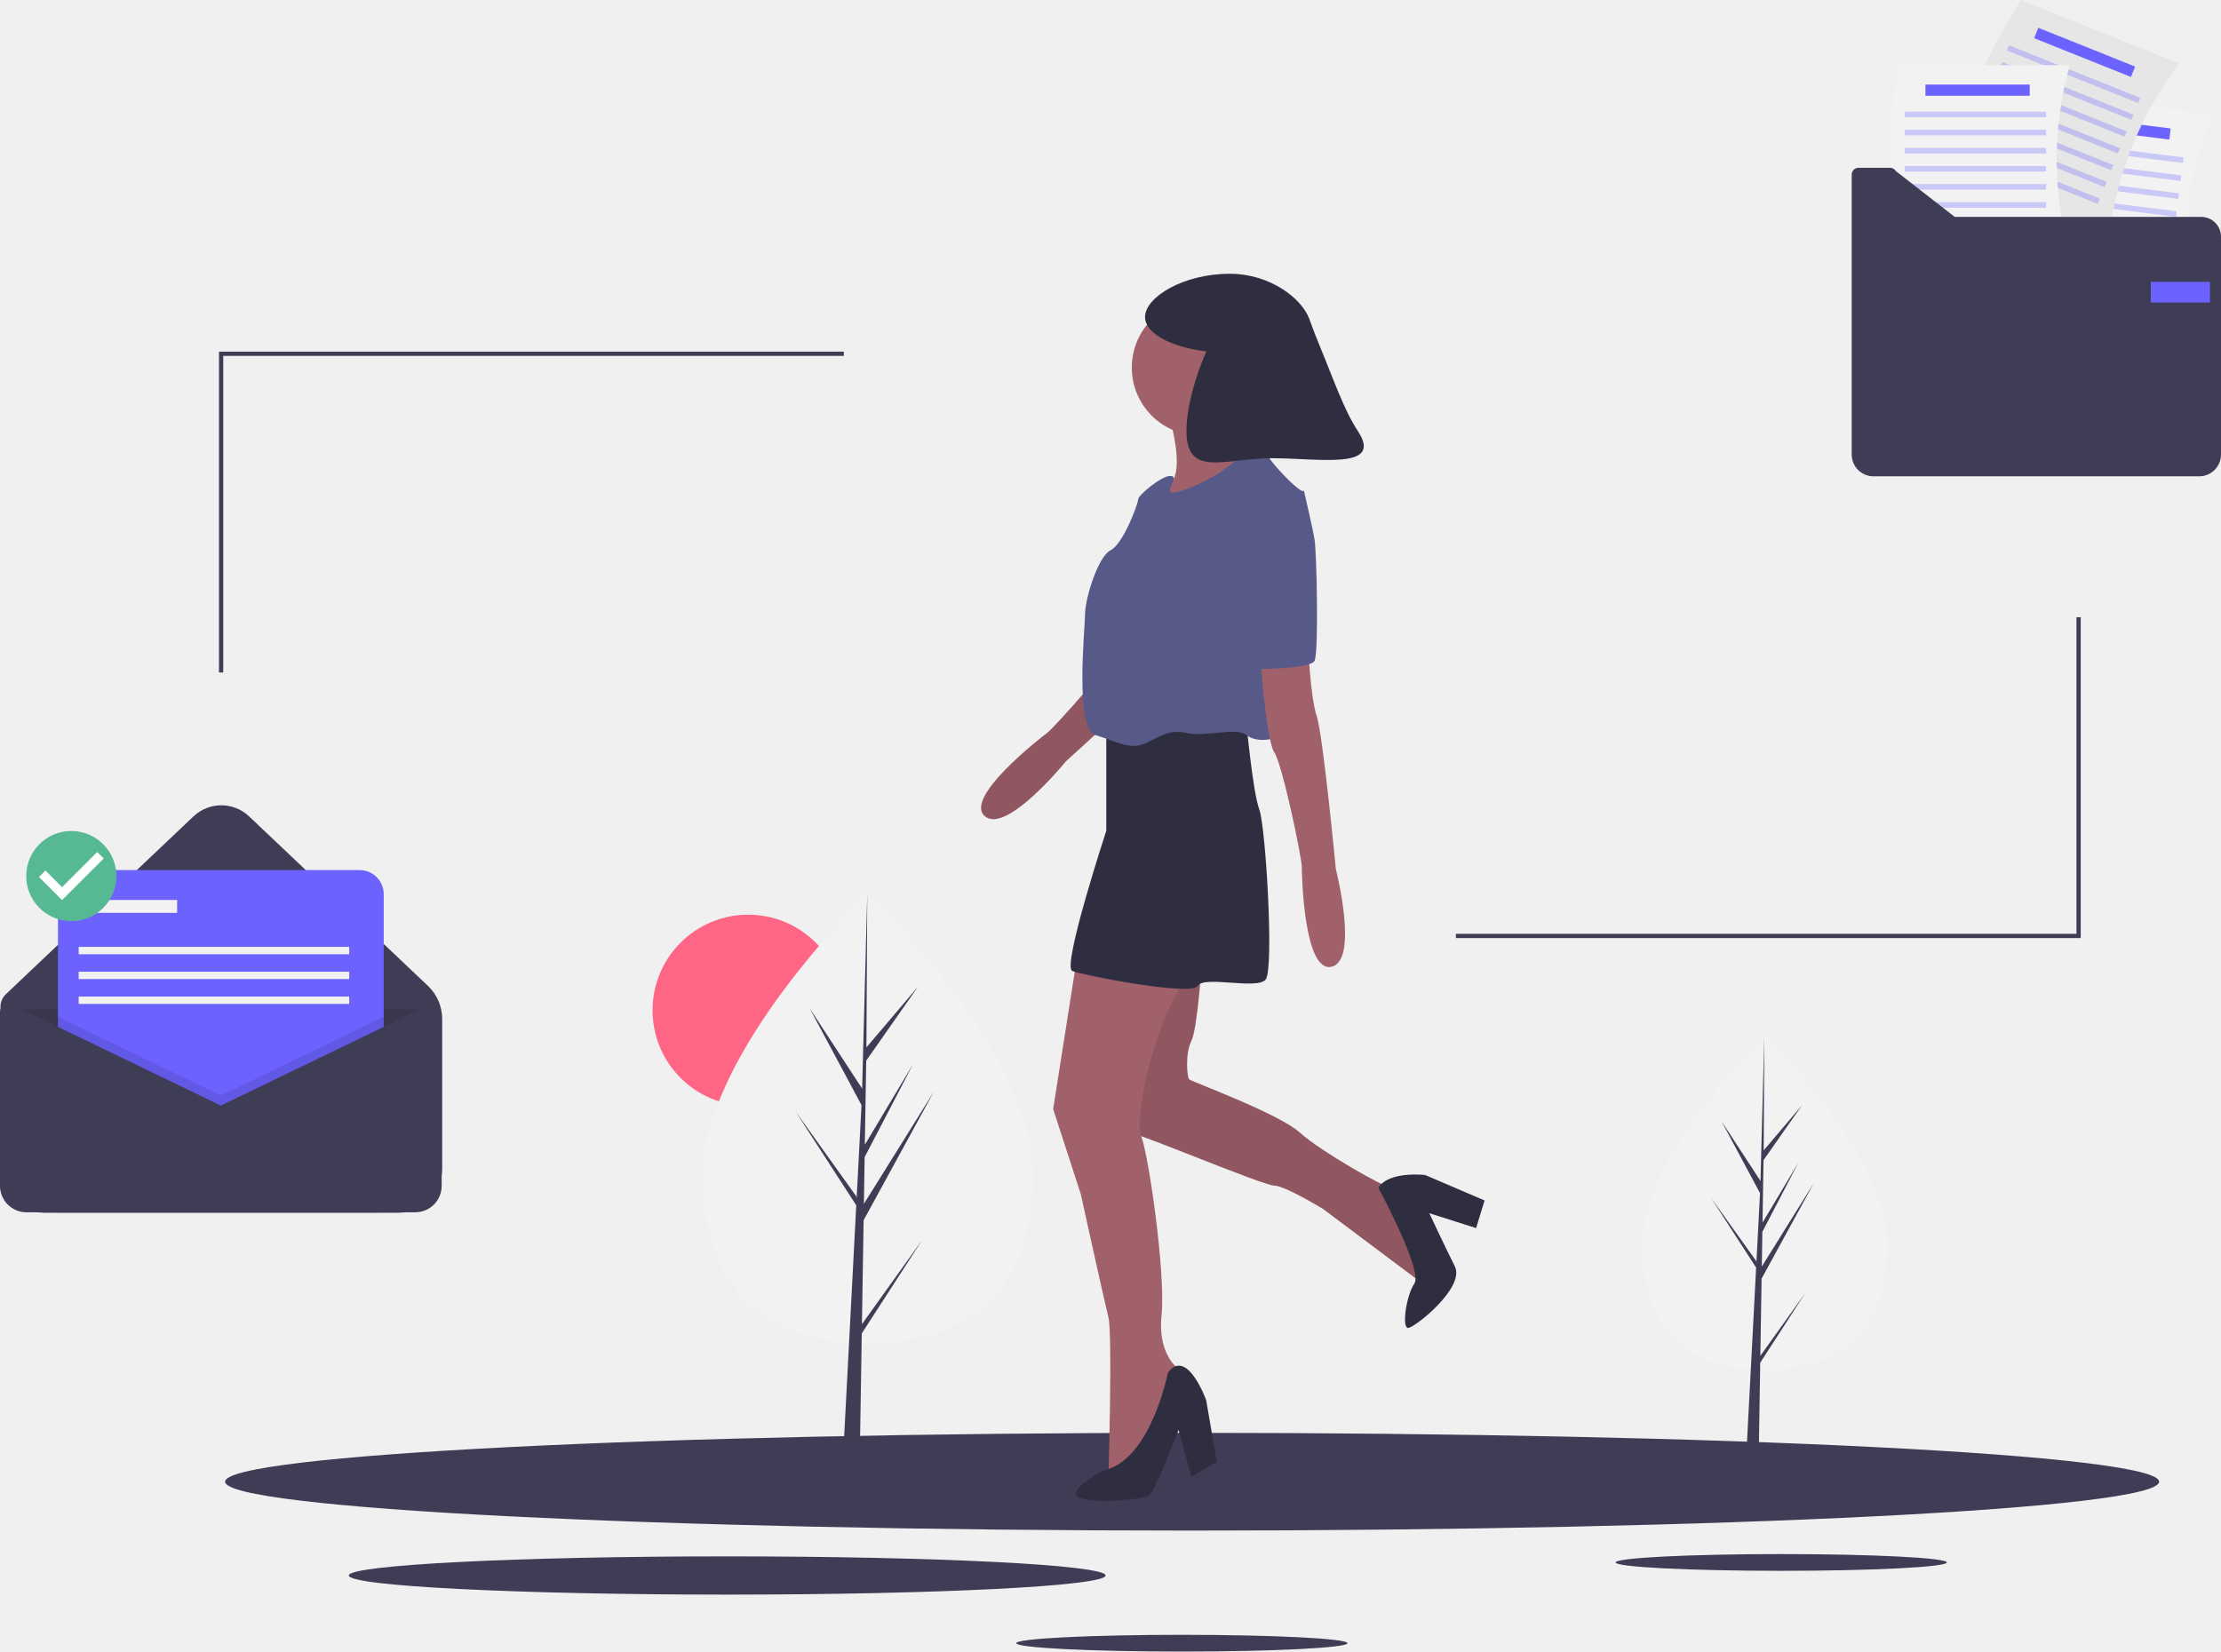
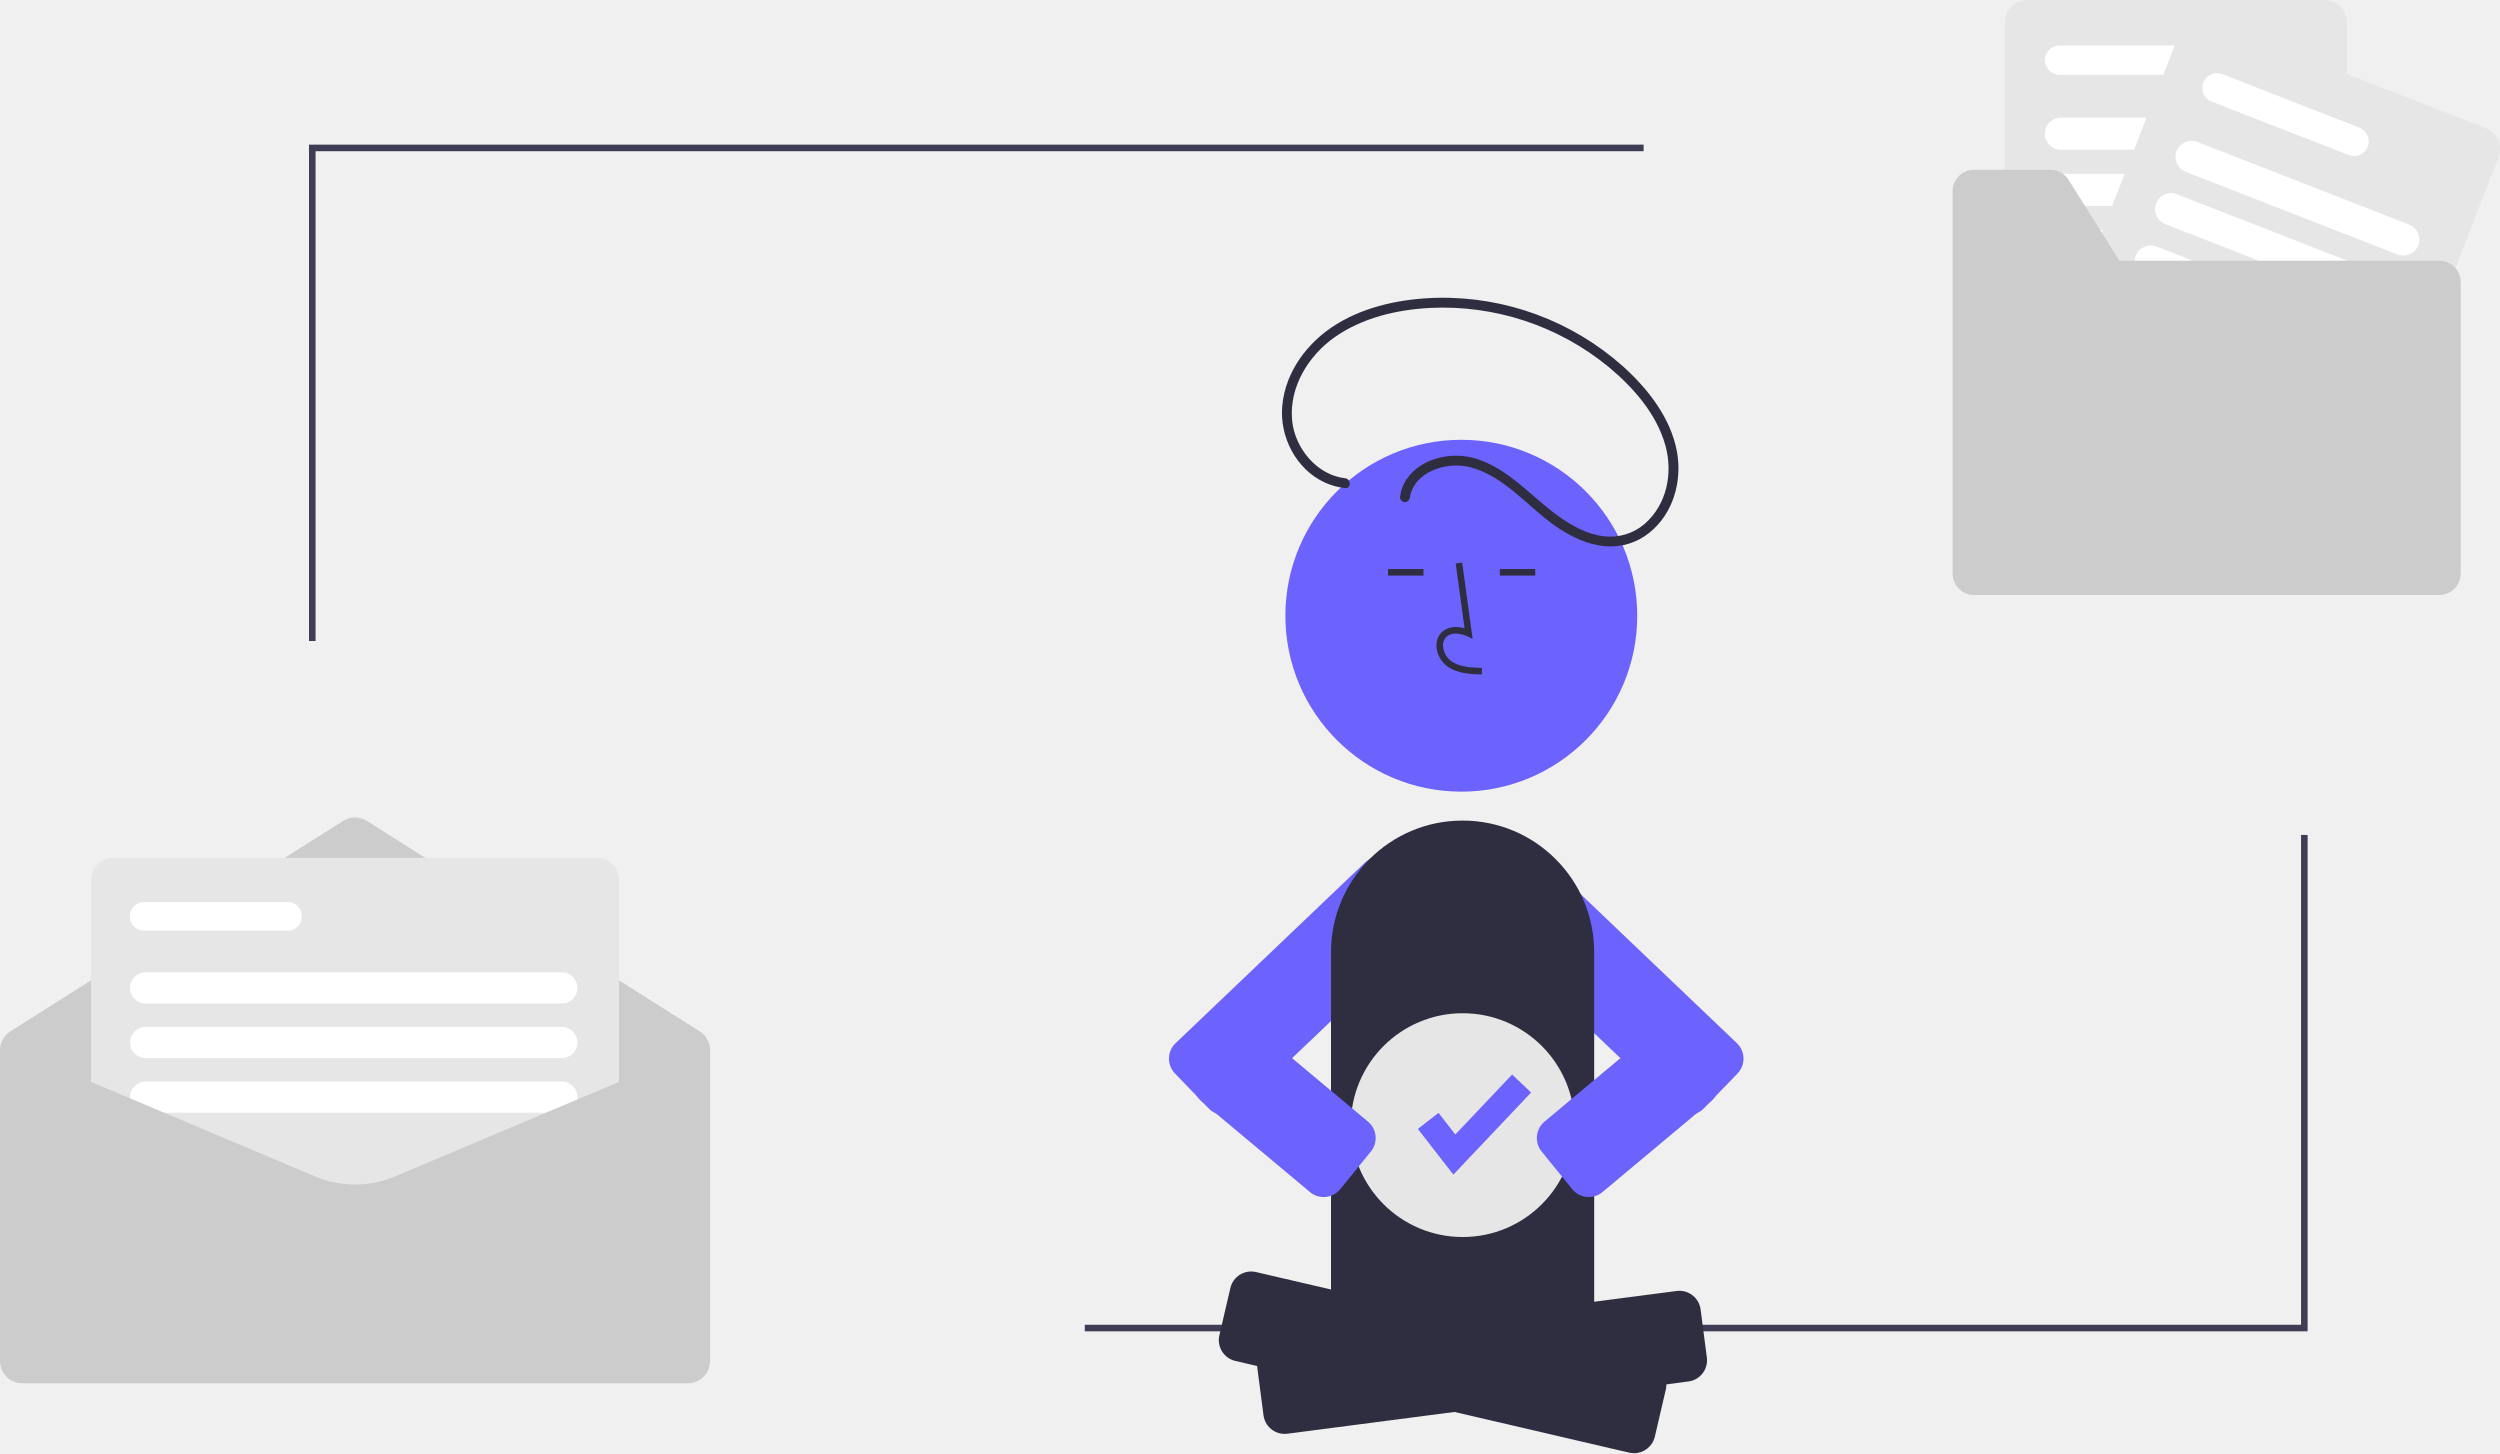
- <svg xmlns="http://www.w3.org/2000/svg" id="f20670b7-793c-4dc7-8ac5-129c2a6703d6" data-name="Layer 1" width="1045.041" height="777.3" viewBox="0 0 1045.041 777.3">
-   <circle cx="352.041" cy="475.499" r="45" fill="#ff6584" />
-   <path d="M563.52,614.615c0,58.481-34.766,78.9-77.652,78.9s-77.652-20.419-77.652-78.9,77.652-132.878,77.652-132.878S563.52,556.134,563.52,614.615Z" transform="translate(-77.47956 -61.35005)" fill="#f2f2f2" />
-   <polygon points="405.56 623.219 406.355 574.276 439.453 513.726 406.48 566.598 406.838 544.591 429.648 500.784 406.932 538.767 406.932 538.768 407.575 499.187 432.001 464.311 407.676 492.963 408.078 420.387 405.553 516.465 405.761 512.501 380.927 474.489 405.362 520.11 403.048 564.314 402.98 563.141 374.35 523.138 402.893 567.286 402.604 572.814 402.552 572.897 402.575 573.351 396.705 685.502 404.548 685.502 405.489 627.574 433.962 583.534 405.56 623.219" fill="#3f3d56" />
-   <path d="M965.52,647.532c0,43.419-25.812,58.579-57.652,58.579s-57.652-15.16-57.652-58.579,57.652-98.654,57.652-98.654S965.52,604.114,965.52,647.532Z" transform="translate(-77.47956 -61.35005)" fill="#f2f2f2" />
-   <polygon points="828.289 638.119 828.879 601.782 853.452 556.827 828.972 596.081 829.237 579.743 846.173 547.218 829.307 575.419 829.307 575.419 829.785 546.033 847.92 520.139 829.86 541.412 830.158 487.528 828.284 558.86 828.438 555.918 810 527.696 828.142 561.567 826.424 594.386 826.373 593.515 805.117 563.815 826.308 596.592 826.094 600.696 826.055 600.758 826.073 601.095 821.714 684.36 827.538 684.36 828.236 641.352 849.375 608.656 828.289 638.119" fill="#3f3d56" />
-   <ellipse cx="560.928" cy="697.361" rx="455" ry="23" fill="#3f3d56" />
-   <ellipse cx="838.11" cy="735.361" rx="77.931" ry="3.939" fill="#3f3d56" />
-   <ellipse cx="556.11" cy="773.361" rx="77.931" ry="3.939" fill="#3f3d56" />
-   <ellipse cx="342.164" cy="741.499" rx="178.043" ry="9" fill="#3f3d56" />
-   <path d="M641.83,328.163s-33.533,28.645-35.964,35.434-32.387,40.25-35.598,42.636-39.542,30.617-29.382,39.264,38.12-25.824,38.12-25.824,46.997-42.383,52.433-50.158,24.106-22.889,24.106-22.889Z" transform="translate(-77.47956 -61.35005)" fill="#a0616a" />
-   <path d="M641.83,328.163s-33.533,28.645-35.964,35.434-32.387,40.25-35.598,42.636-39.542,30.617-29.382,39.264,38.12-25.824,38.12-25.824,46.997-42.383,52.433-50.158,24.106-22.889,24.106-22.889Z" transform="translate(-77.47956 -61.35005)" opacity="0.1" />
-   <path d="M643.02,513.349s-2,32-5,38-2,17-1,18,42,16,52,25,40,26,43,26,16,46,16,46l-48-36s-18-11-23-11-62-24-68-25,9-88,9-88Z" transform="translate(-77.47956 -61.35005)" fill="#a0616a" />
-   <path d="M643.02,513.349s-2,32-5,38-2,17-1,18,42,16,52,25,40,26,43,26,16,46,16,46l-48-36s-18-11-23-11-62-24-68-25,9-88,9-88Z" transform="translate(-77.47956 -61.35005)" opacity="0.1" />
-   <path d="M584.02,513.349l-11,70,13,40s11,50,13,58,0,75,0,75,18-1,19-2,15-48,15-48-11-6-9-26-6.139-75.573-9.57-84.287,6.57-56.713,22.57-75.713S584.02,513.349,584.02,513.349Z" transform="translate(-77.47956 -61.35005)" fill="#a0616a" />
-   <path d="M627.02,707.349s-8,41-30,46c0,0-16,8-13,12s31,2,34,0,14-31,14-31l6,22,12-7-5-29S636.02,695.349,627.02,707.349Z" transform="translate(-77.47956 -61.35005)" fill="#2f2e41" />
-   <path d="M598.02,404.349v48s-21,64-16,66,56,12,59,7,28,2,32-3,0-72-3-80-6-40-6-40Z" transform="translate(-77.47956 -61.35005)" fill="#2f2e41" />
-   <circle cx="564.541" cy="172.999" r="32" fill="#a0616a" />
-   <path d="M627.02,255.349s10,31-1,35,12,21,13,21,21-21,21-21l8-16s-10-17-5-28S627.02,255.349,627.02,255.349Z" transform="translate(-77.47956 -61.35005)" fill="#a0616a" />
-   <path d="M668.02,269.349a91.845,91.845,0,0,1-16,14c-9,6-24,12-24,9s4-7,0-7-15,9-15,11-7,21-13,24-12,23-12,30-5,54,5,57,16,7,23,4,11-7,20-5,23-3,28,1,15,2,17-1,13-112,9-114-13-12-15-15A75.087,75.087,0,0,0,668.02,269.349Z" transform="translate(-77.47956 -61.35005)" fill="#575a89" />
-   <path d="M726.02,620.349s21,39,17,45-6,21-3,21,27-19,22-29-12-25-12-25l22,7,4-13-28-12S731.02,612.349,726.02,620.349Z" transform="translate(-77.47956 -61.35005)" fill="#2f2e41" />
-   <path d="M670.02,365.349s3,44,7,50,13,50,13,54,1,50,14,47,2-46,2-46-6-63-9-72-4-33-4-33Z" transform="translate(-77.47956 -61.35005)" fill="#a0616a" />
-   <path d="M716.348,264.168c-6.489-9.768-11.847-25.479-17.628-39.315-1.874-4.484-3.585-9.027-5.261-13.589-3.378-9.194-18.085-21.063-37.347-21.063-22.015,0-39.862,11.079-39.862,20.374,0,7.685,12.204,14.163,28.872,16.178-5.856,13.071-9.384,27.578-9.384,37.415,0,22.26,18.045,12.845,40.305,12.845S728.666,282.71,716.348,264.168Z" transform="translate(-77.47956 -61.35005)" fill="#2f2e41" />
-   <path d="M676.02,294.349s-21,37-20,52-4,30,4,30,34,0,36-4,1-51,0-57-5-23-5-23Z" transform="translate(-77.47956 -61.35005)" fill="#575a89" />
-   <polyline points="685.041 440.499 978.041 440.499 978.041 290.499" fill="none" stroke="#3f3d56" stroke-miterlimit="10" stroke-width="2" />
-   <polyline points="397.041 166.499 104.041 166.499 104.041 316.499" fill="none" stroke="#3f3d56" stroke-miterlimit="10" stroke-width="2" />
-   <path d="M1107.539,203.638l-79.672-10.043c-3.611-30.037,1.845-59.362,11.159-88.524l79.672,10.043A163.846,163.846,0,0,0,1107.539,203.638Z" transform="translate(-77.47956 -61.35005)" fill="#f2f2f2" />
-   <rect x="1049.635" y="118.719" width="49.073" height="5.272" transform="translate(-53.86882 -194.7369) rotate(7.18442)" fill="#6c63ff" />
-   <rect x="1038.477" y="131.278" width="66.513" height="2.636" transform="translate(-52.48219 -194.3437) rotate(7.18442)" fill="#6c63ff" opacity="0.3" />
-   <rect x="1037.411" y="139.728" width="66.513" height="2.636" transform="translate(-51.43376 -194.1441) rotate(7.18442)" fill="#6c63ff" opacity="0.3" />
-   <rect x="1036.346" y="148.178" width="66.513" height="2.636" transform="translate(-50.38534 -193.9446) rotate(7.18442)" fill="#6c63ff" opacity="0.3" />
-   <rect x="1035.281" y="156.628" width="66.513" height="2.636" transform="translate(-49.33691 -193.745) rotate(7.18442)" fill="#6c63ff" opacity="0.3" />
-   <rect x="1034.216" y="165.078" width="66.513" height="2.636" transform="translate(-48.28849 -193.5454) rotate(7.18442)" fill="#6c63ff" opacity="0.3" />
-   <rect x="1033.151" y="173.528" width="66.513" height="2.636" transform="translate(-47.24006 -193.3459) rotate(7.18442)" fill="#6c63ff" opacity="0.3" />
-   <rect x="1032.086" y="181.978" width="66.513" height="2.636" transform="translate(-46.19163 -193.1463) rotate(7.18442)" fill="#6c63ff" opacity="0.3" />
-   <path d="M1069.81,174.046,995.273,144.17c4.107-29.973,16.805-56.963,33.195-82.82l74.538,29.876A163.846,163.846,0,0,0,1069.81,174.046Z" transform="translate(-77.47956 -61.35005)" fill="#e6e6e6" />
-   <rect x="1033.813" y="83.362" width="49.073" height="5.272" transform="translate(30.48884 -448.9289) rotate(21.84171)" fill="#6c63ff" />
-   <rect x="1019.889" y="94.937" width="66.513" height="2.636" transform="translate(33.93155 -446.2566) rotate(21.84171)" fill="#6c63ff" opacity="0.3" />
-   <rect x="1016.721" y="102.843" width="66.513" height="2.636" transform="translate(36.64528 -444.5102) rotate(21.84171)" fill="#6c63ff" opacity="0.3" />
-   <rect x="1013.552" y="110.749" width="66.513" height="2.636" transform="translate(39.35902 -442.7638) rotate(21.84171)" fill="#6c63ff" opacity="0.3" />
-   <rect x="1010.383" y="118.654" width="66.513" height="2.636" transform="translate(42.07275 -441.0175) rotate(21.84171)" fill="#6c63ff" opacity="0.3" />
-   <rect x="1007.215" y="126.56" width="66.513" height="2.636" transform="translate(44.78648 -439.2711) rotate(21.84171)" fill="#6c63ff" opacity="0.3" />
-   <rect x="1004.046" y="134.465" width="66.513" height="2.636" transform="translate(47.50021 -437.5247) rotate(21.84171)" fill="#6c63ff" opacity="0.3" />
-   <rect x="1000.877" y="142.371" width="66.513" height="2.636" transform="translate(50.21394 -435.7783) rotate(21.84171)" fill="#6c63ff" opacity="0.3" />
-   <path d="M1051.377,181.241H971.075c-7.339-29.35-5.594-59.126,0-89.225h80.302A163.846,163.846,0,0,0,1051.377,181.241Z" transform="translate(-77.47956 -61.35005)" fill="#f2f2f2" />
-   <rect x="905.965" y="39.791" width="49.073" height="5.272" fill="#6c63ff" />
-   <rect x="896.231" y="52.567" width="66.513" height="2.636" fill="#6c63ff" opacity="0.3" />
-   <rect x="896.231" y="61.084" width="66.513" height="2.636" fill="#6c63ff" opacity="0.3" />
-   <rect x="896.231" y="69.601" width="66.513" height="2.636" fill="#6c63ff" opacity="0.3" />
-   <rect x="896.231" y="78.117" width="66.513" height="2.636" fill="#6c63ff" opacity="0.3" />
-   <rect x="896.231" y="86.634" width="66.513" height="2.636" fill="#6c63ff" opacity="0.3" />
-   <rect x="896.231" y="95.151" width="66.513" height="2.636" fill="#6c63ff" opacity="0.3" />
-   <rect x="896.231" y="103.668" width="66.513" height="2.636" fill="#6c63ff" opacity="0.3" />
-   <path d="M997.249,163.429l-27.665-21.508a3.158,3.158,0,0,0-2.738-1.584H951.915a3.158,3.158,0,0,0-3.158,3.158V275.282A10.243,10.243,0,0,0,959,285.525H1112.277a10.243,10.243,0,0,0,10.243-10.243V172.739a9.31,9.31,0,0,0-9.31-9.31Z" transform="translate(-77.47956 -61.35005)" fill="#3f3d56" />
-   <rect x="1012.026" y="132.641" width="27.802" height="9.731" fill="#6c63ff" />
-   <path d="M264.918,632.126H98.298a20.602,20.602,0,0,1-20.602-20.602V535.187a8.162,8.162,0,0,1,2.547-5.923l88.292-83.694a19.003,19.003,0,0,1,26.146,0l84.182,79.798a21.334,21.334,0,0,1,6.657,15.483v70.674A20.602,20.602,0,0,1,264.918,632.126Z" transform="translate(-77.47956 -61.35005)" fill="#3f3d56" />
-   <path d="M.216,475.091H206.309a0,0,0,0,1,0,0v66.954a28.732,28.732,0,0,1-28.732,28.732H28.949A28.732,28.732,0,0,1,.216,542.044V475.091A0,0,0,0,1,.216,475.091Z" opacity="0.1" />
-   <path d="M77.48,531.461" transform="translate(-77.47956 -61.35005)" fill="none" stroke="#3f3d56" stroke-miterlimit="10" />
-   <rect x="27.277" y="409.496" width="153.27" height="153.27" rx="11.336" fill="#6c63ff" />
-   <polygon points="180.547 478.533 180.547 562.766 27.277 562.766 27.277 478.533 103.912 515.573 180.547 478.533" opacity="0.1" />
-   <path d="M181.392,581.686l-98.194-47.461a3.984,3.984,0,0,0-5.718,3.587v81.658a12.44,12.44,0,0,0,12.44,12.44h182.944A12.44,12.44,0,0,0,285.304,619.47V539.211a4.862,4.862,0,0,0-6.977-4.377Z" transform="translate(-77.47956 -61.35005)" fill="#3f3d56" />
-   <rect x="40.482" y="423.567" width="42.864" height="6.062" fill="#f2f2f2" />
-   <rect x="37.019" y="445.649" width="127.292" height="3.464" fill="#f2f2f2" />
-   <rect x="37.019" y="457.339" width="127.292" height="3.464" fill="#f2f2f2" />
-   <rect x="37.019" y="469.029" width="127.292" height="3.464" fill="#f2f2f2" />
-   <ellipse cx="33.555" cy="411.91" rx="17.752" ry="17.784" fill="#fff" />
-   <path d="M111.035,452.445A21.215,21.215,0,1,0,132.25,473.66,21.278,21.278,0,0,0,111.035,452.445Zm-4.355,32.527-10.873-10.873,3.05-3.05,7.833,7.833,16.534-16.534,3.05,3.05-19.594,19.573Z" transform="translate(-77.47956 -61.35005)" fill="#57b894" />
+ <svg xmlns="http://www.w3.org/2000/svg" id="bb97989e-6518-4177-8ad0-b3a48a9375a0" data-name="Layer 1" width="760.519" height="442.078" viewBox="0 0 760.519 442.078">
+   <path d="M592.102,568.124a6.481,6.481,0,0,1-4.678-1.983L577.173,555.522a6.508,6.508,0,0,1,.162-9.191l57.515-54.849a10.787,10.787,0,0,1,15.154.313l4.383,4.54a10.63,10.63,0,0,1,3,7.62,10.767,10.767,0,0,1-3.314,7.554l-57.461,54.797A6.474,6.474,0,0,1,592.102,568.124Z" transform="translate(-219.7403 -228.9609)" fill="#6c63ff" />
+   <path d="M733.379,568.124a6.48,6.48,0,0,1-4.513-1.82L671.407,511.508a10.767,10.767,0,0,1-3.314-7.554,10.629,10.629,0,0,1,3-7.62l4.383-4.54a10.786,10.786,0,0,1,15.154-.313l57.513,54.847a6.508,6.508,0,0,1,.165,9.193l-.36-.347.36.347L738.057,566.141A6.481,6.481,0,0,1,733.379,568.124Z" transform="translate(-219.7403 -228.9609)" fill="#6c63ff" />
+   <path d="M435.74,595.95h-216V548.403a6.691,6.691,0,0,1,3.131-5.684l101.275-64.042a6.756,6.756,0,0,1,7.189,0l101.275,64.042a6.691,6.691,0,0,1,3.131,5.684Z" transform="translate(-219.7403 -228.9609)" fill="#ccc" />
+   <polygon points="702 405 330 405 330 403 700 403 700 254 702 254 702 405" fill="#3f3d56" />
+   <polygon points="96 195 94 195 94 44 500 44 500 46 96 46 96 195" fill="#3f3d56" />
+   <path d="M401.323,599.115H254.158a6.733,6.733,0,0,1-6.725-6.725V496.653a6.733,6.733,0,0,1,6.725-6.725H401.323a6.733,6.733,0,0,1,6.725,6.725v95.736A6.733,6.733,0,0,1,401.323,599.115Z" transform="translate(-219.7403 -228.9609)" fill="#e6e6e6" />
+   <path d="M307.169,512.082H263.652a4.352,4.352,0,1,1,0-8.703h43.516a4.352,4.352,0,1,1,0,8.703Z" transform="translate(-219.7403 -228.9609)" fill="#fff" />
+   <path d="M390.641,534.236H264.048a4.747,4.747,0,0,1,0-9.495H390.641a4.747,4.747,0,0,1,0,9.495Z" transform="translate(-219.7403 -228.9609)" fill="#fff" />
+   <path d="M390.641,550.851H264.048a4.747,4.747,0,1,1,0-9.495H390.641a4.747,4.747,0,1,1,0,9.495Z" transform="translate(-219.7403 -228.9609)" fill="#fff" />
+   <path d="M390.641,567.466H264.048a4.747,4.747,0,0,1,0-9.495H390.641a4.747,4.747,0,0,1,0,9.495Z" transform="translate(-219.7403 -228.9609)" fill="#fff" />
+   <path d="M429.015,649.752H226.466a6.733,6.733,0,0,1-6.725-6.725v-87.033a6.733,6.733,0,0,1,6.725-6.725l.154.031,89.117,37.596a31.064,31.064,0,0,0,24.008,0L428.935,549.269h.08a6.733,6.733,0,0,1,6.725,6.725v87.033A6.733,6.733,0,0,1,429.015,649.752Z" transform="translate(-219.7403 -228.9609)" fill="#ccc" />
+   <path d="M926.814,341.222H836.518a6.922,6.922,0,0,1-6.915-6.915V235.876a6.922,6.922,0,0,1,6.915-6.915h90.297a6.922,6.922,0,0,1,6.915,6.915V334.307A6.922,6.922,0,0,1,926.814,341.222Z" transform="translate(-219.7403 -228.9609)" fill="#e6e6e6" />
+   <path d="M891.021,251.738H846.28a4.474,4.474,0,1,1,0-8.948h44.742a4.474,4.474,0,0,1,0,8.948Z" transform="translate(-219.7403 -228.9609)" fill="#fff" />
+   <path d="M915.832,274.516H846.686a4.881,4.881,0,1,1,0-9.762h69.146a4.881,4.881,0,0,1,0,9.762Z" transform="translate(-219.7403 -228.9609)" fill="#fff" />
+   <path d="M915.832,291.599H846.686a4.881,4.881,0,0,1,0-9.762h69.146a4.881,4.881,0,0,1,0,9.762Z" transform="translate(-219.7403 -228.9609)" fill="#fff" />
+   <path d="M915.832,308.682H846.686a4.881,4.881,0,1,1,0-9.762h69.146a4.881,4.881,0,0,1,0,9.762Z" transform="translate(-219.7403 -228.9609)" fill="#fff" />
+   <path d="M935.041,372.506l-84.116-32.832a6.922,6.922,0,0,1-3.927-8.955l35.79-91.694a6.922,6.922,0,0,1,8.955-3.927L975.859,267.929a6.922,6.922,0,0,1,3.927,8.955l-35.79,91.694A6.922,6.922,0,0,1,935.041,372.506Z" transform="translate(-219.7403 -228.9609)" fill="#e6e6e6" />
+   <path d="M934.234,276.133l-41.679-16.268a4.474,4.474,0,0,1,3.254-8.336l41.679,16.268a4.474,4.474,0,0,1-3.254,8.336Z" transform="translate(-219.7403 -228.9609)" fill="#fff" />
+   <path d="M949.065,306.373l-64.413-25.141a4.881,4.881,0,0,1,3.549-9.094l64.413,25.141a4.881,4.881,0,1,1-3.549,9.094Z" transform="translate(-219.7403 -228.9609)" fill="#fff" />
+   <path d="M942.853,322.287l-64.413-25.141a4.881,4.881,0,1,1,3.549-9.094L946.403,313.193a4.881,4.881,0,0,1-3.549,9.094Z" transform="translate(-219.7403 -228.9609)" fill="#fff" />
+   <path d="M936.642,338.201l-64.413-25.141a4.881,4.881,0,0,1,3.549-9.094l64.413,25.141a4.881,4.881,0,0,1-3.549,9.094Z" transform="translate(-219.7403 -228.9609)" fill="#fff" />
+   <path d="M961.794,308.276h-97.316l-15.472-24.614a6.508,6.508,0,0,0-5.51-3.045h-23.249a6.508,6.508,0,0,0-6.508,6.508V403.453a6.508,6.508,0,0,0,6.508,6.508H961.794a6.508,6.508,0,0,0,6.508-6.508V314.783A6.508,6.508,0,0,0,961.794,308.276Z" transform="translate(-219.7403 -228.9609)" fill="#ccc" />
+   <path d="M415.435,358.154h59a6,6,0,0,1,6,6v26.25a35.5,35.5,0,0,1-35.5,35.5h-0a35.5,35.5,0,0,1-35.5-35.5V364.154a6,6,0,0,1,6-6Z" fill="#2f2e41" />
+   <path d="M698.206,634.062h-67.062a6.507,6.507,0,0,1-6.5-6.5V518.618a40.031,40.031,0,0,1,80.062,0V627.562A6.507,6.507,0,0,1,698.206,634.062Z" transform="translate(-219.7403 -228.9609)" fill="#2f2e41" />
+   <circle cx="444.543" cy="187.309" r="53.519" fill="#6c63ff" />
+   <path d="M670.521,434.139c-3.306-.092-7.421-.208-10.59-2.522a8.133,8.133,0,0,1-3.2-6.073,5.471,5.471,0,0,1,1.86-4.493c1.656-1.398,4.073-1.728,6.678-.961l-2.699-19.726,1.981-.271,3.173,23.19-1.655-.759c-1.918-.88-4.552-1.327-6.188.055a3.514,3.514,0,0,0-1.153,2.895,6.147,6.147,0,0,0,2.381,4.528c2.466,1.802,5.746,2.034,9.466,2.139Z" transform="translate(-219.7403 -228.9609)" fill="#2f2e41" />
+   <rect x="422.26" y="173.104" width="10.772" height="2" fill="#2f2e41" />
+   <rect x="456.26" y="173.104" width="10.772" height="2" fill="#2f2e41" />
+   <path d="M716.833,671.039a6.534,6.534,0,0,1-1.486-.172L595.539,642.966a6.5,6.5,0,0,1-4.857-7.805l3.348-14.375a6.5,6.5,0,0,1,7.805-4.856l119.808,27.901a6.5,6.5,0,0,1,4.856,7.805l-3.348,14.375a6.506,6.506,0,0,1-6.318,5.028Z" transform="translate(-219.7403 -228.9609)" fill="#2f2e41" />
+   <path d="M610.548,665.164a6.511,6.511,0,0,1-6.442-5.661L602.2,644.867a6.508,6.508,0,0,1,5.606-7.285l121.983-15.892a6.5,6.5,0,0,1,7.285,5.605l1.907,14.636a6.5,6.5,0,0,1-5.606,7.285L611.392,665.108A6.501,6.501,0,0,1,610.548,665.164Z" transform="translate(-219.7403 -228.9609)" fill="#2f2e41" />
+   <path d="M628.927,374.447c-8.674-.989-15.392-9.3-16.13-17.733-.878-10.032,4.965-19.56,12.98-25.19,8.382-5.887,18.826-8.346,28.93-8.887a79.51,79.51,0,0,1,54.348,17.914c7.571,6.288,14.643,14.299,17.323,23.974,2.328,8.403.433,17.922-6.325,23.807a15.976,15.976,0,0,1-12.26,3.775c-5.244-.544-10.082-3.302-14.27-6.347-8.147-5.923-14.835-14.175-24.76-17.271-7.278-2.27-16.722-.272-21.169,6.309a11.979,11.979,0,0,0-1.913,5.019,1.553,1.553,0,0,0,1.048,1.845,1.509,1.509,0,0,0,1.845-1.048c1.168-8.289,11.36-11.383,18.513-9.489,10.429,2.76,17.429,12.066,25.985,17.979,4.498,3.109,9.615,5.594,15.132,6.04a18.791,18.791,0,0,0,13.203-4.056c7.31-5.772,10.105-15.699,8.489-24.637-1.872-10.35-8.838-19.221-16.482-26.089a82.447,82.447,0,0,0-56.344-20.814c-10.574.243-21.606,2.426-30.715,8.014-8.836,5.421-15.665,14.49-16.558,25.032-.786,9.279,4.193,18.984,12.738,23.049a19.949,19.949,0,0,0,6.392,1.804c1.915.218,1.899-2.783,0-3Z" transform="translate(-219.7403 -228.9609)" fill="#2f2e41" />
+   <circle cx="444.963" cy="342.271" r="34.037" fill="#e6e6e6" />
+   <polygon points="442.126 357.321 431.324 343.43 437.606 338.544 442.72 345.12 460 326.881 465.778 332.355 442.126 357.321" fill="#6c63ff" />
+   <path d="M703.077,593.11a6.613,6.613,0,0,1-.679-.035,6.457,6.457,0,0,1-4.376-2.365l-9.311-11.453a6.5,6.5,0,0,1,.943-9.144l32.946-27.556a6.509,6.509,0,0,1,9.149.938l9.311,11.452a6.5,6.5,0,0,1-.943,9.144l-32.946,27.557A6.459,6.459,0,0,1,703.077,593.11Z" transform="translate(-219.7403 -228.9609)" fill="#6c63ff" />
+   <path d="M622.403,593.11a6.451,6.451,0,0,1-4.088-1.457l-32.957-27.566a6.5,6.5,0,0,1-.938-9.139l9.311-11.452a6.508,6.508,0,0,1,9.144-.943l32.957,27.566a6.5,6.5,0,0,1,.938,9.139L627.458,590.71a6.457,6.457,0,0,1-4.376,2.365A6.621,6.621,0,0,1,622.403,593.11Z" transform="translate(-219.7403 -228.9609)" fill="#6c63ff" />
</svg>
